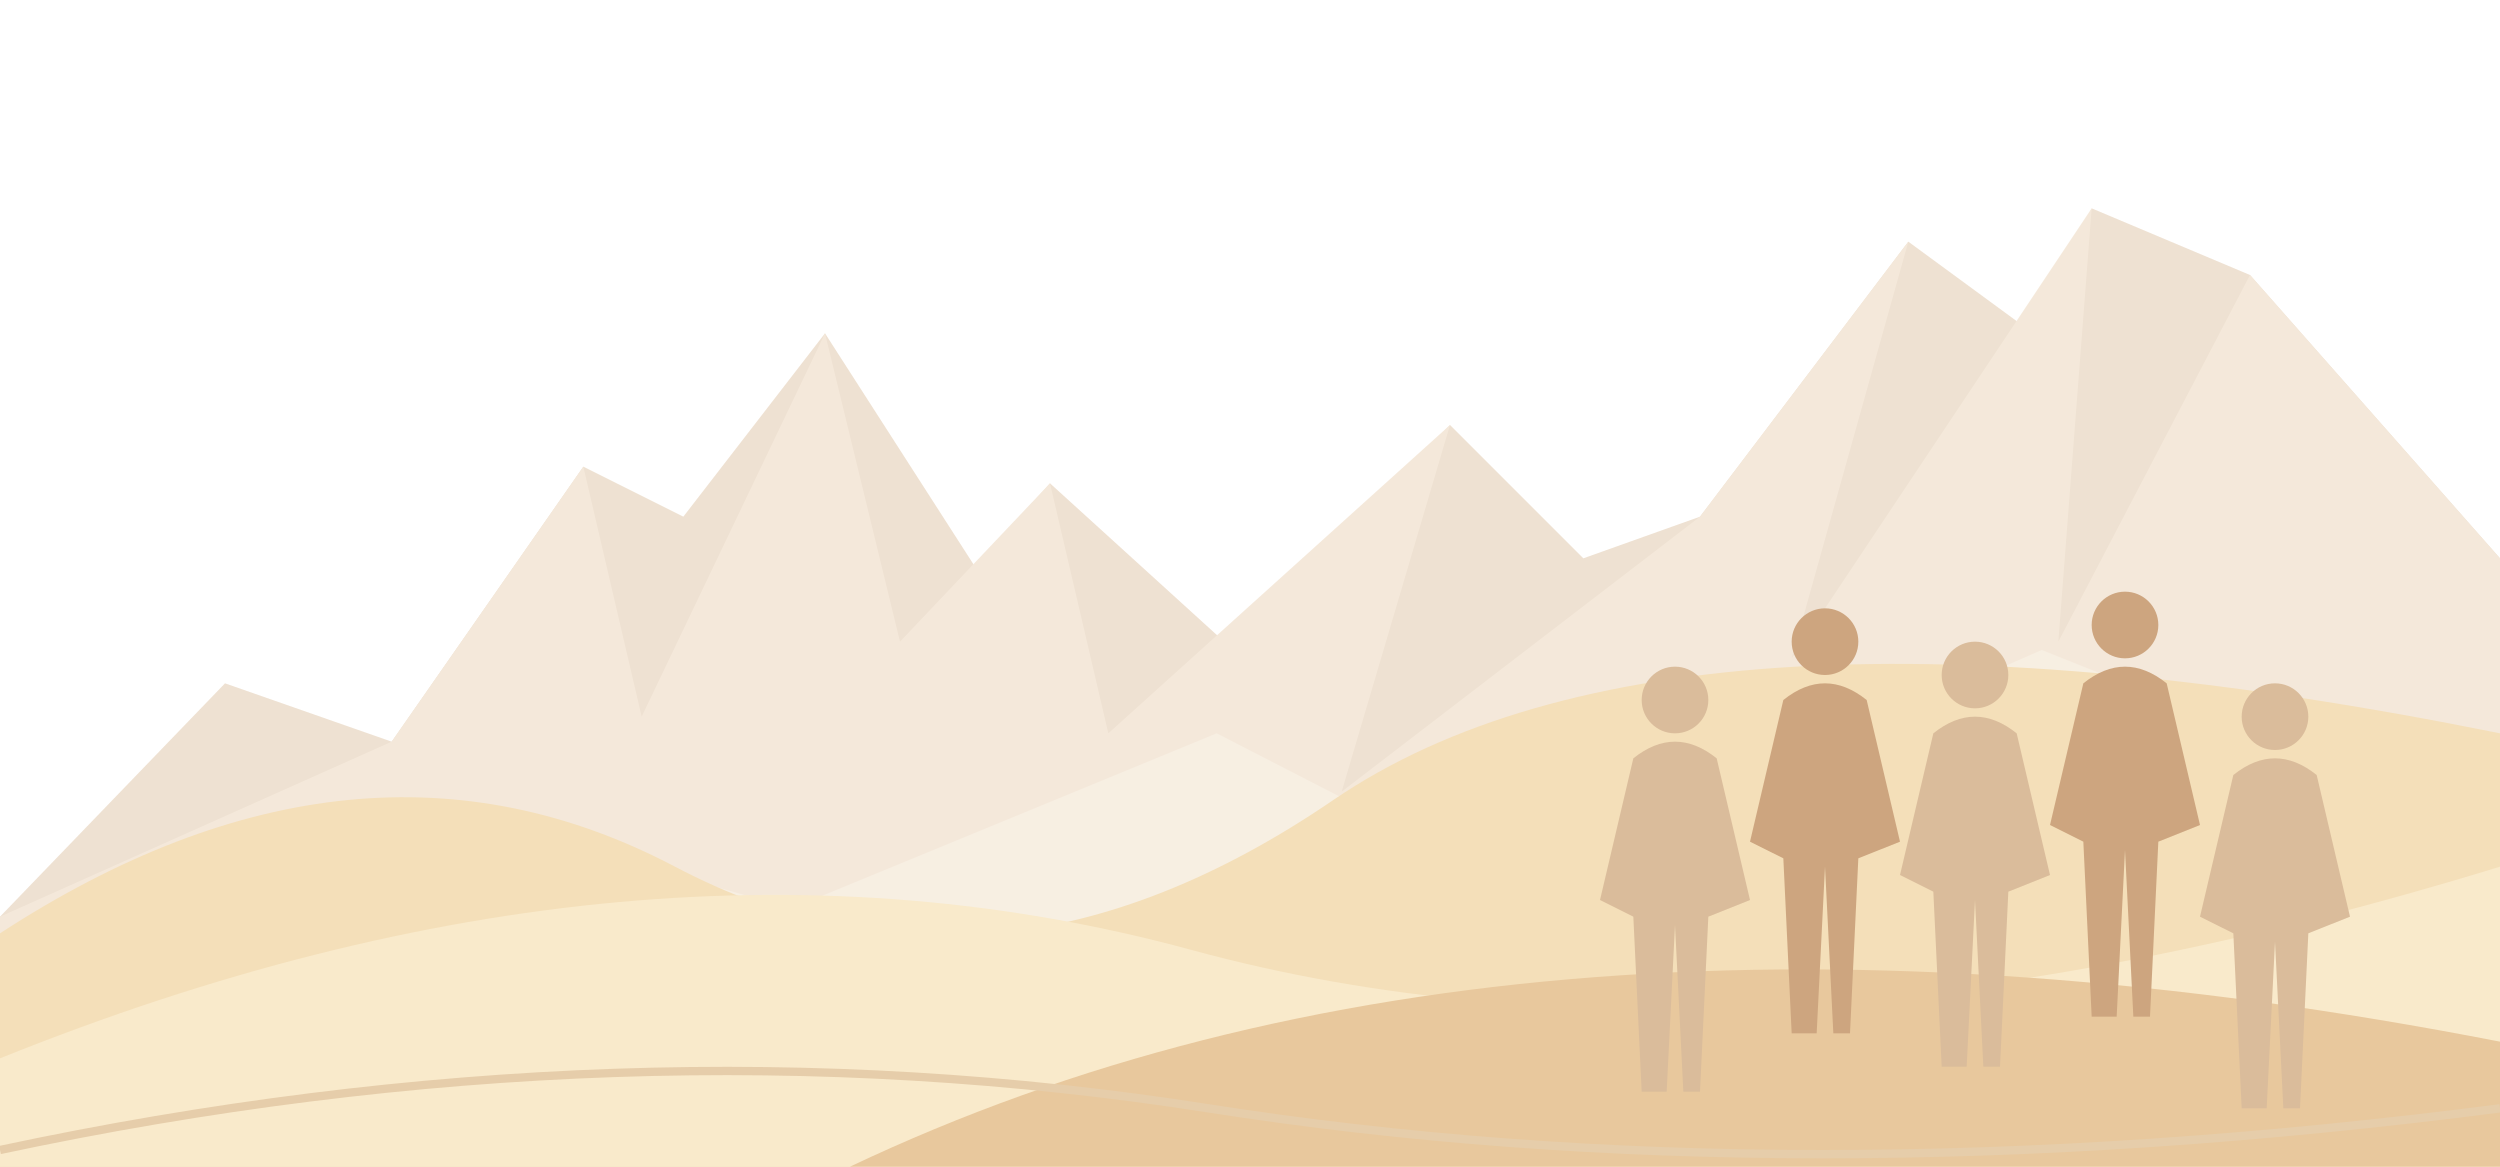
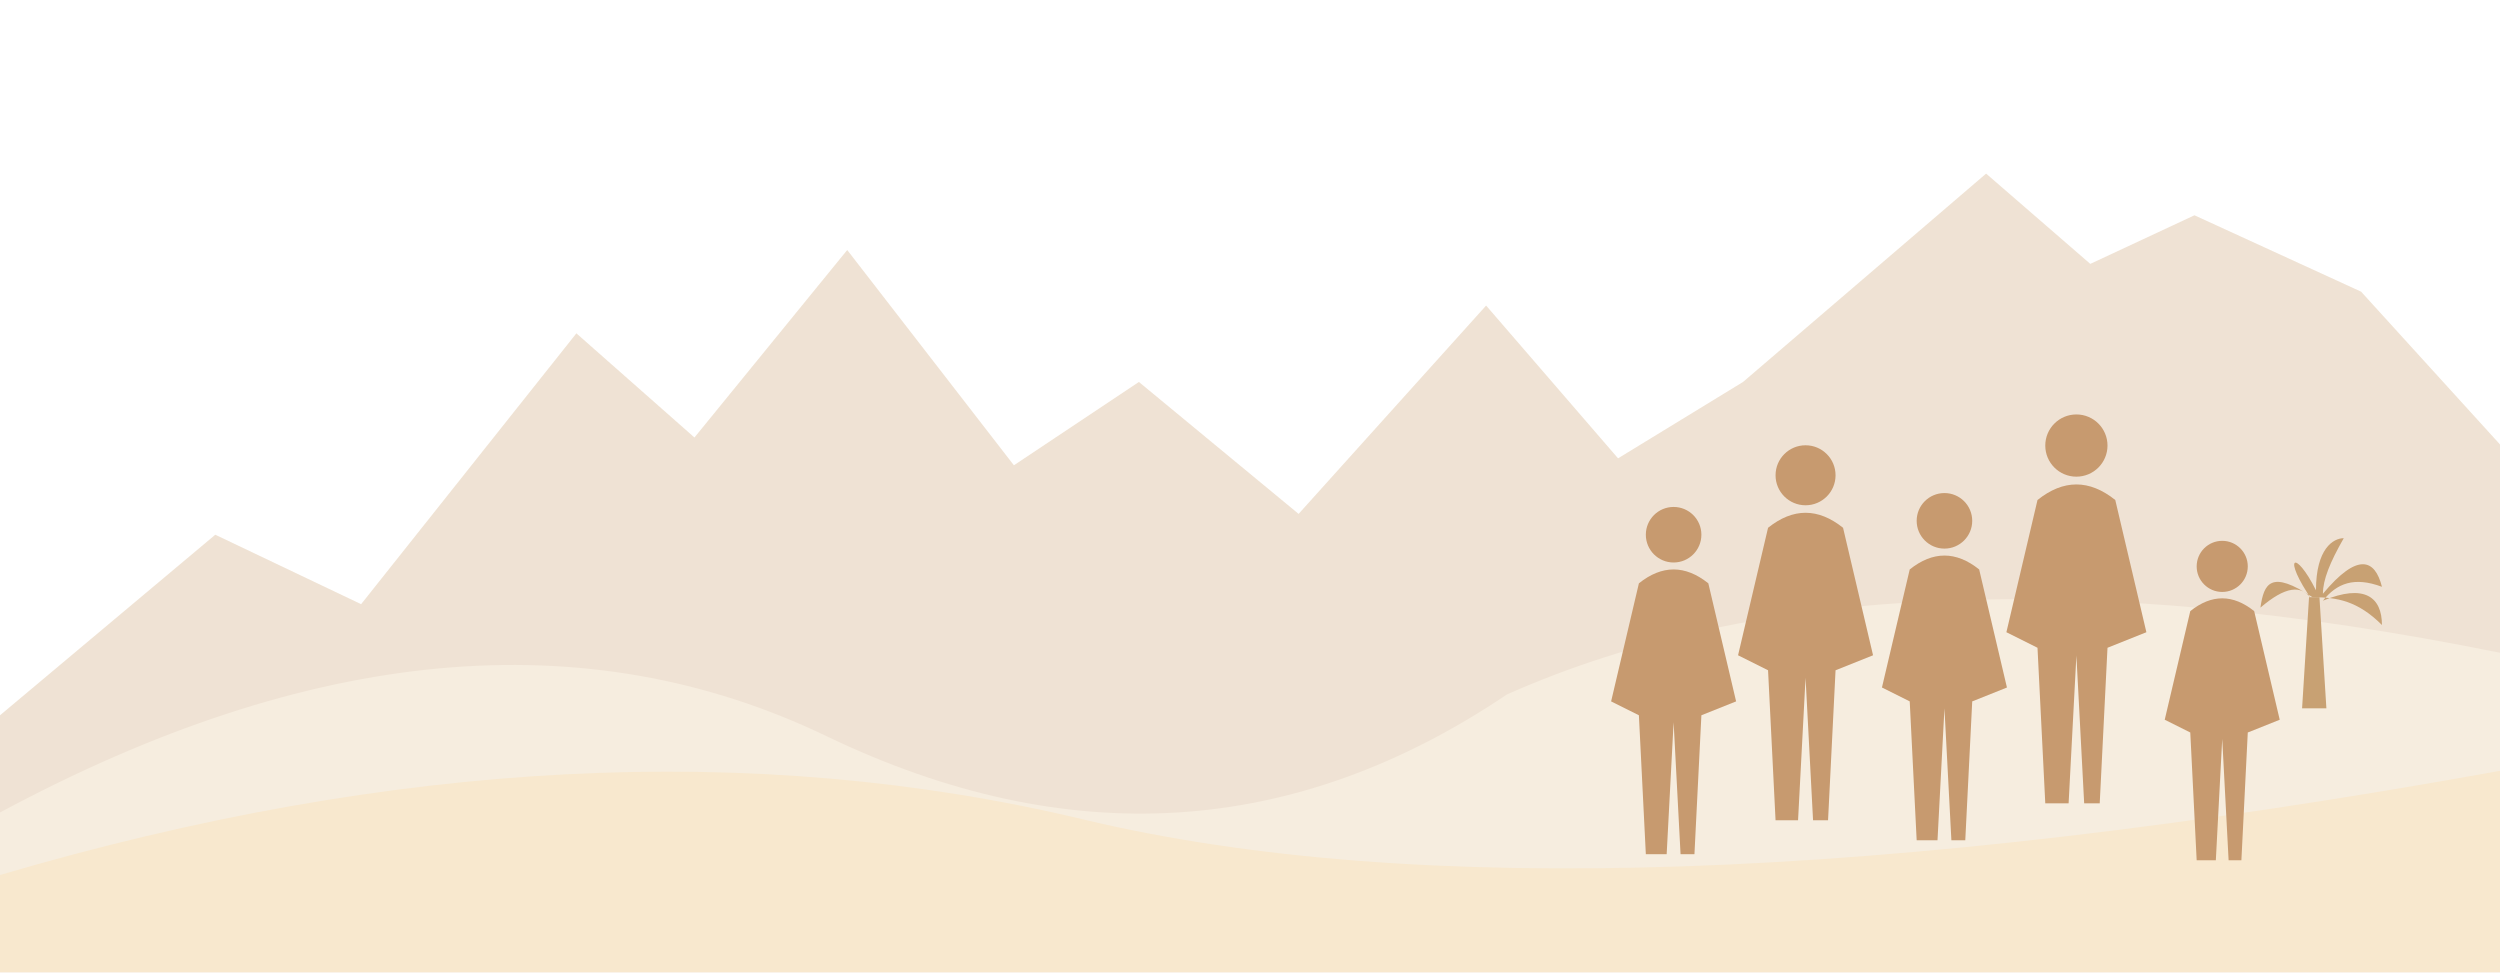
- <svg xmlns="http://www.w3.org/2000/svg" viewBox="0 0 300 140">
+ <svg xmlns="http://www.w3.org/2000/svg" viewBox="0 0 360 140">
  <g opacity=".42">
-     <path d="M0 110 27 82 47 89 70 56 82 62 99 40 117 68 126 58 148 78 174 51 190 67 204 62 229 29 244 40 251 25 270 33 300 67V140H0Z" fill="#d7b793" />
-     <path d="m70 56 7 30 22-46 9 37 18-19 7 30 41-37-13 44 43-33 25-33-14 50 36-54-4 52 23-44 30 34v73H0v-30l47-21Z" fill="#e5c9a7" />
-     <path d="M0 123 56 98 95 109 146 88 181 106 245 78 300 100v40H0Z" fill="#ecd8bb" />
+     <path d="M0 103 31 77 52 87 83 48 100 63 122 36 146 67 164 55 187 74 214 44 233 66 251 55 286 25 301 38 316 31 340 42 360 64v76H0Z" fill="#d9bb98" />
+     <path d="M0 117q67-36 119-11t98-6q54-24 143-6v46H0Z" fill="#ead3b3" />
  </g>
-   <path d="M0 112Q43 84 81 104T160 96T300 88v52H0Z" fill="#f4dfb9" />
-   <path d="M0 127Q77 96 143 114T300 104v36H0Z" fill="#f9eacb" />
-   <path d="M102 140q80-38 198-15v15Z" fill="#e8c89d" />
-   <path d="M0 138q75-16 145-5t155 0" fill="none" stroke="#e6cdaa" />
-   <g transform="translate(201 91)" fill="#dabc9b">
-     <circle cy="-7" r="4" />
-     <path d="M-5 0q5-4 10 0l4 17-5 2-1 21H1L0 20l-1 20h-3l-1-21-4-2Z" />
+   <path d="M0 126q85-25 156-8t204-7v29H0Z" fill="#f8e8ce" />
+   <g transform="translate(325 77) scale(0.5)" fill="#c8a173">
+     <path d="M15 18h3l2 32h-7z" />
+     <path d="M16 18C4 10 2 14 1 21c7-6 12-7 15-2C7 6 11 4 17 16c0-12 5-15 8-15-4 7-6 12-6 16 10-12 15-10 17-2-8-3-13-1-17 4 12-5 17-1 17 7-7-7-13-8-20-8Z" />
  </g>
-   <g transform="translate(219 84)" fill="#cda57f">
-     <circle cy="-7" r="4" />
-     <path d="M-5 0q5-4 10 0l4 17-5 2-1 21H1L0 20l-1 20h-3l-1-21-4-2Z" />
-   </g>
-   <g transform="translate(237 88)" fill="#dabc9b">
-     <circle cy="-7" r="4" />
-     <path d="M-5 0q5-4 10 0l4 17-5 2-1 21H1L0 20l-1 20h-3l-1-21-4-2Z" />
-   </g>
-   <g transform="translate(255 82)" fill="#cda57f">
-     <circle cy="-7" r="4" />
-     <path d="M-5 0q5-4 10 0l4 17-5 2-1 21H1L0 20l-1 20h-3l-1-21-4-2Z" />
-   </g>
-   <g transform="translate(273 93)" fill="#dabc9b">
-     <circle cy="-7" r="4" />
-     <path d="M-5 0q5-4 10 0l4 17-5 2-1 21H1L0 20l-1 20h-3l-1-21-4-2Z" />
+   <g fill="#c79a6f">
+     <g transform="translate(241 84)">
+       <circle cy="-7" r="4" />
+       <path d="M-5 0q5-4 10 0l4 17-5 2-1 20H1L0 20l-1 19h-3l-1-20-4-2Z" />
+     </g>
+     <g transform="translate(260 76) scale(1.08)">
+       <circle cy="-7" r="4" />
+       <path d="M-5 0q5-4 10 0l4 17-5 2-1 20H1L0 20l-1 19h-3l-1-20-4-2Z" />
+     </g>
+     <g transform="translate(280 82)">
+       <circle cy="-7" r="4" />
+       <path d="M-5 0q5-4 10 0l4 17-5 2-1 20H1L0 20l-1 19h-3l-1-20-4-2Z" />
+     </g>
+     <g transform="translate(299 72) scale(1.12)">
+       <circle cy="-7" r="4" />
+       <path d="M-5 0q5-4 10 0l4 17-5 2-1 20H1L0 20l-1 19h-3l-1-20-4-2Z" />
+     </g>
+     <g transform="translate(320 88) scale(.92)">
+       <circle cy="-7" r="4" />
+       <path d="M-5 0q5-4 10 0l4 17-5 2-1 20H1L0 20l-1 19h-3l-1-20-4-2Z" />
+     </g>
  </g>
</svg>
